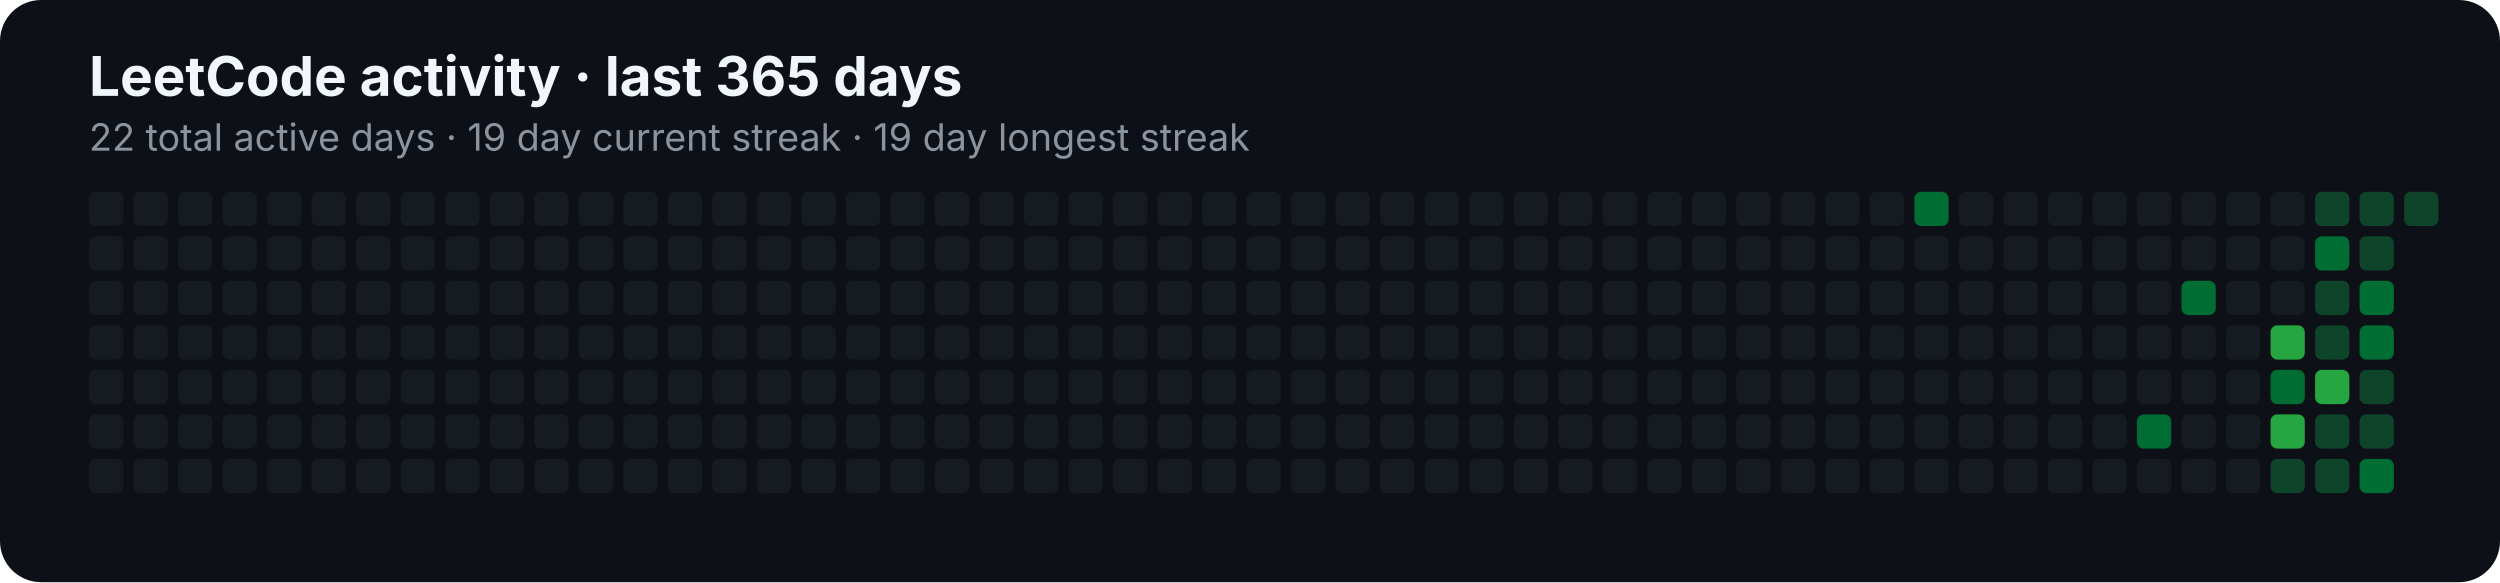
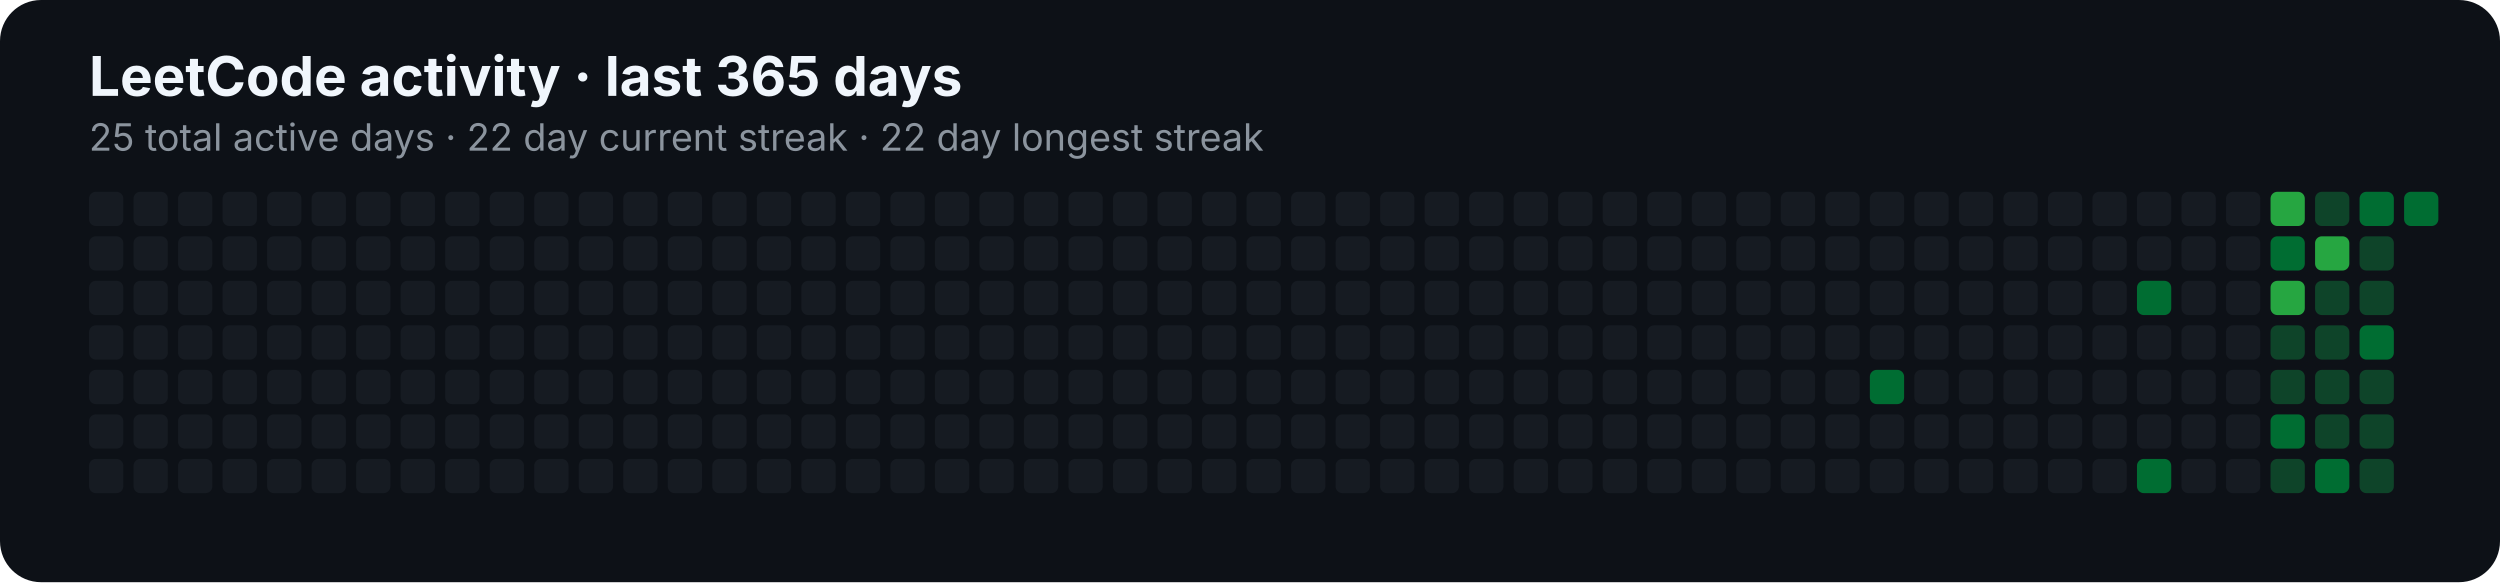
<svg xmlns="http://www.w3.org/2000/svg" width="730" height="170" role="img" aria-label="LeetCode activity over the last 365 days">
  <rect width="100%" height="100%" rx="12" fill="#0d1117" />
  <style>text{font-family:-apple-system,BlinkMacSystemFont,Segoe UI,sans-serif;fill:#8b949e}.h{font-size:16px;font-weight:650;fill:#f0f6fc}.s{font-size:11px}</style>
  <text x="26" y="28" class="h">LeetCode activity · last 365 days</text>
-   <text x="26" y="44" class="s">22 total active days · 19 day current streak · 19 day longest streak</text>
+   <text x="26" y="44" class="s">25 total active days · 22 day current streak · 22 day longest streak</text>
  <rect x="26" y="56" width="10" height="10" rx="2" fill="#161b22" />
  <rect x="26" y="69" width="10" height="10" rx="2" fill="#161b22" />
  <rect x="26" y="82" width="10" height="10" rx="2" fill="#161b22" />
  <rect x="26" y="95" width="10" height="10" rx="2" fill="#161b22" />
  <rect x="26" y="108" width="10" height="10" rx="2" fill="#161b22" />
  <rect x="26" y="121" width="10" height="10" rx="2" fill="#161b22" />
  <rect x="26" y="134" width="10" height="10" rx="2" fill="#161b22" />
  <rect x="39" y="56" width="10" height="10" rx="2" fill="#161b22" />
  <rect x="39" y="69" width="10" height="10" rx="2" fill="#161b22" />
  <rect x="39" y="82" width="10" height="10" rx="2" fill="#161b22" />
  <rect x="39" y="95" width="10" height="10" rx="2" fill="#161b22" />
  <rect x="39" y="108" width="10" height="10" rx="2" fill="#161b22" />
  <rect x="39" y="121" width="10" height="10" rx="2" fill="#161b22" />
  <rect x="39" y="134" width="10" height="10" rx="2" fill="#161b22" />
  <rect x="52" y="56" width="10" height="10" rx="2" fill="#161b22" />
  <rect x="52" y="69" width="10" height="10" rx="2" fill="#161b22" />
  <rect x="52" y="82" width="10" height="10" rx="2" fill="#161b22" />
  <rect x="52" y="95" width="10" height="10" rx="2" fill="#161b22" />
  <rect x="52" y="108" width="10" height="10" rx="2" fill="#161b22" />
  <rect x="52" y="121" width="10" height="10" rx="2" fill="#161b22" />
  <rect x="52" y="134" width="10" height="10" rx="2" fill="#161b22" />
  <rect x="65" y="56" width="10" height="10" rx="2" fill="#161b22" />
  <rect x="65" y="69" width="10" height="10" rx="2" fill="#161b22" />
  <rect x="65" y="82" width="10" height="10" rx="2" fill="#161b22" />
  <rect x="65" y="95" width="10" height="10" rx="2" fill="#161b22" />
  <rect x="65" y="108" width="10" height="10" rx="2" fill="#161b22" />
  <rect x="65" y="121" width="10" height="10" rx="2" fill="#161b22" />
  <rect x="65" y="134" width="10" height="10" rx="2" fill="#161b22" />
  <rect x="78" y="56" width="10" height="10" rx="2" fill="#161b22" />
  <rect x="78" y="69" width="10" height="10" rx="2" fill="#161b22" />
  <rect x="78" y="82" width="10" height="10" rx="2" fill="#161b22" />
  <rect x="78" y="95" width="10" height="10" rx="2" fill="#161b22" />
  <rect x="78" y="108" width="10" height="10" rx="2" fill="#161b22" />
  <rect x="78" y="121" width="10" height="10" rx="2" fill="#161b22" />
  <rect x="78" y="134" width="10" height="10" rx="2" fill="#161b22" />
  <rect x="91" y="56" width="10" height="10" rx="2" fill="#161b22" />
  <rect x="91" y="69" width="10" height="10" rx="2" fill="#161b22" />
  <rect x="91" y="82" width="10" height="10" rx="2" fill="#161b22" />
  <rect x="91" y="95" width="10" height="10" rx="2" fill="#161b22" />
  <rect x="91" y="108" width="10" height="10" rx="2" fill="#161b22" />
  <rect x="91" y="121" width="10" height="10" rx="2" fill="#161b22" />
  <rect x="91" y="134" width="10" height="10" rx="2" fill="#161b22" />
  <rect x="104" y="56" width="10" height="10" rx="2" fill="#161b22" />
  <rect x="104" y="69" width="10" height="10" rx="2" fill="#161b22" />
  <rect x="104" y="82" width="10" height="10" rx="2" fill="#161b22" />
  <rect x="104" y="95" width="10" height="10" rx="2" fill="#161b22" />
  <rect x="104" y="108" width="10" height="10" rx="2" fill="#161b22" />
  <rect x="104" y="121" width="10" height="10" rx="2" fill="#161b22" />
  <rect x="104" y="134" width="10" height="10" rx="2" fill="#161b22" />
  <rect x="117" y="56" width="10" height="10" rx="2" fill="#161b22" />
  <rect x="117" y="69" width="10" height="10" rx="2" fill="#161b22" />
  <rect x="117" y="82" width="10" height="10" rx="2" fill="#161b22" />
  <rect x="117" y="95" width="10" height="10" rx="2" fill="#161b22" />
  <rect x="117" y="108" width="10" height="10" rx="2" fill="#161b22" />
  <rect x="117" y="121" width="10" height="10" rx="2" fill="#161b22" />
  <rect x="117" y="134" width="10" height="10" rx="2" fill="#161b22" />
  <rect x="130" y="56" width="10" height="10" rx="2" fill="#161b22" />
  <rect x="130" y="69" width="10" height="10" rx="2" fill="#161b22" />
  <rect x="130" y="82" width="10" height="10" rx="2" fill="#161b22" />
  <rect x="130" y="95" width="10" height="10" rx="2" fill="#161b22" />
  <rect x="130" y="108" width="10" height="10" rx="2" fill="#161b22" />
  <rect x="130" y="121" width="10" height="10" rx="2" fill="#161b22" />
  <rect x="130" y="134" width="10" height="10" rx="2" fill="#161b22" />
  <rect x="143" y="56" width="10" height="10" rx="2" fill="#161b22" />
  <rect x="143" y="69" width="10" height="10" rx="2" fill="#161b22" />
  <rect x="143" y="82" width="10" height="10" rx="2" fill="#161b22" />
  <rect x="143" y="95" width="10" height="10" rx="2" fill="#161b22" />
  <rect x="143" y="108" width="10" height="10" rx="2" fill="#161b22" />
  <rect x="143" y="121" width="10" height="10" rx="2" fill="#161b22" />
  <rect x="143" y="134" width="10" height="10" rx="2" fill="#161b22" />
  <rect x="156" y="56" width="10" height="10" rx="2" fill="#161b22" />
  <rect x="156" y="69" width="10" height="10" rx="2" fill="#161b22" />
  <rect x="156" y="82" width="10" height="10" rx="2" fill="#161b22" />
  <rect x="156" y="95" width="10" height="10" rx="2" fill="#161b22" />
  <rect x="156" y="108" width="10" height="10" rx="2" fill="#161b22" />
  <rect x="156" y="121" width="10" height="10" rx="2" fill="#161b22" />
  <rect x="156" y="134" width="10" height="10" rx="2" fill="#161b22" />
  <rect x="169" y="56" width="10" height="10" rx="2" fill="#161b22" />
  <rect x="169" y="69" width="10" height="10" rx="2" fill="#161b22" />
  <rect x="169" y="82" width="10" height="10" rx="2" fill="#161b22" />
  <rect x="169" y="95" width="10" height="10" rx="2" fill="#161b22" />
  <rect x="169" y="108" width="10" height="10" rx="2" fill="#161b22" />
  <rect x="169" y="121" width="10" height="10" rx="2" fill="#161b22" />
  <rect x="169" y="134" width="10" height="10" rx="2" fill="#161b22" />
  <rect x="182" y="56" width="10" height="10" rx="2" fill="#161b22" />
  <rect x="182" y="69" width="10" height="10" rx="2" fill="#161b22" />
  <rect x="182" y="82" width="10" height="10" rx="2" fill="#161b22" />
  <rect x="182" y="95" width="10" height="10" rx="2" fill="#161b22" />
  <rect x="182" y="108" width="10" height="10" rx="2" fill="#161b22" />
  <rect x="182" y="121" width="10" height="10" rx="2" fill="#161b22" />
  <rect x="182" y="134" width="10" height="10" rx="2" fill="#161b22" />
  <rect x="195" y="56" width="10" height="10" rx="2" fill="#161b22" />
  <rect x="195" y="69" width="10" height="10" rx="2" fill="#161b22" />
  <rect x="195" y="82" width="10" height="10" rx="2" fill="#161b22" />
  <rect x="195" y="95" width="10" height="10" rx="2" fill="#161b22" />
  <rect x="195" y="108" width="10" height="10" rx="2" fill="#161b22" />
  <rect x="195" y="121" width="10" height="10" rx="2" fill="#161b22" />
  <rect x="195" y="134" width="10" height="10" rx="2" fill="#161b22" />
  <rect x="208" y="56" width="10" height="10" rx="2" fill="#161b22" />
  <rect x="208" y="69" width="10" height="10" rx="2" fill="#161b22" />
  <rect x="208" y="82" width="10" height="10" rx="2" fill="#161b22" />
  <rect x="208" y="95" width="10" height="10" rx="2" fill="#161b22" />
  <rect x="208" y="108" width="10" height="10" rx="2" fill="#161b22" />
  <rect x="208" y="121" width="10" height="10" rx="2" fill="#161b22" />
  <rect x="208" y="134" width="10" height="10" rx="2" fill="#161b22" />
  <rect x="221" y="56" width="10" height="10" rx="2" fill="#161b22" />
  <rect x="221" y="69" width="10" height="10" rx="2" fill="#161b22" />
  <rect x="221" y="82" width="10" height="10" rx="2" fill="#161b22" />
  <rect x="221" y="95" width="10" height="10" rx="2" fill="#161b22" />
  <rect x="221" y="108" width="10" height="10" rx="2" fill="#161b22" />
  <rect x="221" y="121" width="10" height="10" rx="2" fill="#161b22" />
  <rect x="221" y="134" width="10" height="10" rx="2" fill="#161b22" />
  <rect x="234" y="56" width="10" height="10" rx="2" fill="#161b22" />
  <rect x="234" y="69" width="10" height="10" rx="2" fill="#161b22" />
  <rect x="234" y="82" width="10" height="10" rx="2" fill="#161b22" />
  <rect x="234" y="95" width="10" height="10" rx="2" fill="#161b22" />
  <rect x="234" y="108" width="10" height="10" rx="2" fill="#161b22" />
  <rect x="234" y="121" width="10" height="10" rx="2" fill="#161b22" />
  <rect x="234" y="134" width="10" height="10" rx="2" fill="#161b22" />
  <rect x="247" y="56" width="10" height="10" rx="2" fill="#161b22" />
  <rect x="247" y="69" width="10" height="10" rx="2" fill="#161b22" />
  <rect x="247" y="82" width="10" height="10" rx="2" fill="#161b22" />
  <rect x="247" y="95" width="10" height="10" rx="2" fill="#161b22" />
  <rect x="247" y="108" width="10" height="10" rx="2" fill="#161b22" />
  <rect x="247" y="121" width="10" height="10" rx="2" fill="#161b22" />
  <rect x="247" y="134" width="10" height="10" rx="2" fill="#161b22" />
  <rect x="260" y="56" width="10" height="10" rx="2" fill="#161b22" />
  <rect x="260" y="69" width="10" height="10" rx="2" fill="#161b22" />
  <rect x="260" y="82" width="10" height="10" rx="2" fill="#161b22" />
  <rect x="260" y="95" width="10" height="10" rx="2" fill="#161b22" />
  <rect x="260" y="108" width="10" height="10" rx="2" fill="#161b22" />
  <rect x="260" y="121" width="10" height="10" rx="2" fill="#161b22" />
  <rect x="260" y="134" width="10" height="10" rx="2" fill="#161b22" />
  <rect x="273" y="56" width="10" height="10" rx="2" fill="#161b22" />
  <rect x="273" y="69" width="10" height="10" rx="2" fill="#161b22" />
  <rect x="273" y="82" width="10" height="10" rx="2" fill="#161b22" />
  <rect x="273" y="95" width="10" height="10" rx="2" fill="#161b22" />
  <rect x="273" y="108" width="10" height="10" rx="2" fill="#161b22" />
  <rect x="273" y="121" width="10" height="10" rx="2" fill="#161b22" />
  <rect x="273" y="134" width="10" height="10" rx="2" fill="#161b22" />
  <rect x="286" y="56" width="10" height="10" rx="2" fill="#161b22" />
  <rect x="286" y="69" width="10" height="10" rx="2" fill="#161b22" />
  <rect x="286" y="82" width="10" height="10" rx="2" fill="#161b22" />
  <rect x="286" y="95" width="10" height="10" rx="2" fill="#161b22" />
  <rect x="286" y="108" width="10" height="10" rx="2" fill="#161b22" />
  <rect x="286" y="121" width="10" height="10" rx="2" fill="#161b22" />
  <rect x="286" y="134" width="10" height="10" rx="2" fill="#161b22" />
  <rect x="299" y="56" width="10" height="10" rx="2" fill="#161b22" />
  <rect x="299" y="69" width="10" height="10" rx="2" fill="#161b22" />
  <rect x="299" y="82" width="10" height="10" rx="2" fill="#161b22" />
  <rect x="299" y="95" width="10" height="10" rx="2" fill="#161b22" />
  <rect x="299" y="108" width="10" height="10" rx="2" fill="#161b22" />
  <rect x="299" y="121" width="10" height="10" rx="2" fill="#161b22" />
  <rect x="299" y="134" width="10" height="10" rx="2" fill="#161b22" />
  <rect x="312" y="56" width="10" height="10" rx="2" fill="#161b22" />
  <rect x="312" y="69" width="10" height="10" rx="2" fill="#161b22" />
  <rect x="312" y="82" width="10" height="10" rx="2" fill="#161b22" />
  <rect x="312" y="95" width="10" height="10" rx="2" fill="#161b22" />
  <rect x="312" y="108" width="10" height="10" rx="2" fill="#161b22" />
  <rect x="312" y="121" width="10" height="10" rx="2" fill="#161b22" />
  <rect x="312" y="134" width="10" height="10" rx="2" fill="#161b22" />
  <rect x="325" y="56" width="10" height="10" rx="2" fill="#161b22" />
  <rect x="325" y="69" width="10" height="10" rx="2" fill="#161b22" />
  <rect x="325" y="82" width="10" height="10" rx="2" fill="#161b22" />
  <rect x="325" y="95" width="10" height="10" rx="2" fill="#161b22" />
  <rect x="325" y="108" width="10" height="10" rx="2" fill="#161b22" />
  <rect x="325" y="121" width="10" height="10" rx="2" fill="#161b22" />
  <rect x="325" y="134" width="10" height="10" rx="2" fill="#161b22" />
  <rect x="338" y="56" width="10" height="10" rx="2" fill="#161b22" />
  <rect x="338" y="69" width="10" height="10" rx="2" fill="#161b22" />
  <rect x="338" y="82" width="10" height="10" rx="2" fill="#161b22" />
  <rect x="338" y="95" width="10" height="10" rx="2" fill="#161b22" />
  <rect x="338" y="108" width="10" height="10" rx="2" fill="#161b22" />
  <rect x="338" y="121" width="10" height="10" rx="2" fill="#161b22" />
  <rect x="338" y="134" width="10" height="10" rx="2" fill="#161b22" />
  <rect x="351" y="56" width="10" height="10" rx="2" fill="#161b22" />
  <rect x="351" y="69" width="10" height="10" rx="2" fill="#161b22" />
  <rect x="351" y="82" width="10" height="10" rx="2" fill="#161b22" />
  <rect x="351" y="95" width="10" height="10" rx="2" fill="#161b22" />
  <rect x="351" y="108" width="10" height="10" rx="2" fill="#161b22" />
  <rect x="351" y="121" width="10" height="10" rx="2" fill="#161b22" />
  <rect x="351" y="134" width="10" height="10" rx="2" fill="#161b22" />
  <rect x="364" y="56" width="10" height="10" rx="2" fill="#161b22" />
  <rect x="364" y="69" width="10" height="10" rx="2" fill="#161b22" />
  <rect x="364" y="82" width="10" height="10" rx="2" fill="#161b22" />
  <rect x="364" y="95" width="10" height="10" rx="2" fill="#161b22" />
  <rect x="364" y="108" width="10" height="10" rx="2" fill="#161b22" />
  <rect x="364" y="121" width="10" height="10" rx="2" fill="#161b22" />
  <rect x="364" y="134" width="10" height="10" rx="2" fill="#161b22" />
  <rect x="377" y="56" width="10" height="10" rx="2" fill="#161b22" />
  <rect x="377" y="69" width="10" height="10" rx="2" fill="#161b22" />
  <rect x="377" y="82" width="10" height="10" rx="2" fill="#161b22" />
  <rect x="377" y="95" width="10" height="10" rx="2" fill="#161b22" />
  <rect x="377" y="108" width="10" height="10" rx="2" fill="#161b22" />
  <rect x="377" y="121" width="10" height="10" rx="2" fill="#161b22" />
  <rect x="377" y="134" width="10" height="10" rx="2" fill="#161b22" />
  <rect x="390" y="56" width="10" height="10" rx="2" fill="#161b22" />
  <rect x="390" y="69" width="10" height="10" rx="2" fill="#161b22" />
  <rect x="390" y="82" width="10" height="10" rx="2" fill="#161b22" />
  <rect x="390" y="95" width="10" height="10" rx="2" fill="#161b22" />
  <rect x="390" y="108" width="10" height="10" rx="2" fill="#161b22" />
  <rect x="390" y="121" width="10" height="10" rx="2" fill="#161b22" />
  <rect x="390" y="134" width="10" height="10" rx="2" fill="#161b22" />
  <rect x="403" y="56" width="10" height="10" rx="2" fill="#161b22" />
  <rect x="403" y="69" width="10" height="10" rx="2" fill="#161b22" />
  <rect x="403" y="82" width="10" height="10" rx="2" fill="#161b22" />
  <rect x="403" y="95" width="10" height="10" rx="2" fill="#161b22" />
  <rect x="403" y="108" width="10" height="10" rx="2" fill="#161b22" />
  <rect x="403" y="121" width="10" height="10" rx="2" fill="#161b22" />
  <rect x="403" y="134" width="10" height="10" rx="2" fill="#161b22" />
  <rect x="416" y="56" width="10" height="10" rx="2" fill="#161b22" />
  <rect x="416" y="69" width="10" height="10" rx="2" fill="#161b22" />
  <rect x="416" y="82" width="10" height="10" rx="2" fill="#161b22" />
  <rect x="416" y="95" width="10" height="10" rx="2" fill="#161b22" />
  <rect x="416" y="108" width="10" height="10" rx="2" fill="#161b22" />
  <rect x="416" y="121" width="10" height="10" rx="2" fill="#161b22" />
  <rect x="416" y="134" width="10" height="10" rx="2" fill="#161b22" />
  <rect x="429" y="56" width="10" height="10" rx="2" fill="#161b22" />
  <rect x="429" y="69" width="10" height="10" rx="2" fill="#161b22" />
  <rect x="429" y="82" width="10" height="10" rx="2" fill="#161b22" />
  <rect x="429" y="95" width="10" height="10" rx="2" fill="#161b22" />
  <rect x="429" y="108" width="10" height="10" rx="2" fill="#161b22" />
  <rect x="429" y="121" width="10" height="10" rx="2" fill="#161b22" />
  <rect x="429" y="134" width="10" height="10" rx="2" fill="#161b22" />
  <rect x="442" y="56" width="10" height="10" rx="2" fill="#161b22" />
  <rect x="442" y="69" width="10" height="10" rx="2" fill="#161b22" />
  <rect x="442" y="82" width="10" height="10" rx="2" fill="#161b22" />
  <rect x="442" y="95" width="10" height="10" rx="2" fill="#161b22" />
  <rect x="442" y="108" width="10" height="10" rx="2" fill="#161b22" />
  <rect x="442" y="121" width="10" height="10" rx="2" fill="#161b22" />
  <rect x="442" y="134" width="10" height="10" rx="2" fill="#161b22" />
  <rect x="455" y="56" width="10" height="10" rx="2" fill="#161b22" />
  <rect x="455" y="69" width="10" height="10" rx="2" fill="#161b22" />
  <rect x="455" y="82" width="10" height="10" rx="2" fill="#161b22" />
  <rect x="455" y="95" width="10" height="10" rx="2" fill="#161b22" />
  <rect x="455" y="108" width="10" height="10" rx="2" fill="#161b22" />
  <rect x="455" y="121" width="10" height="10" rx="2" fill="#161b22" />
  <rect x="455" y="134" width="10" height="10" rx="2" fill="#161b22" />
  <rect x="468" y="56" width="10" height="10" rx="2" fill="#161b22" />
  <rect x="468" y="69" width="10" height="10" rx="2" fill="#161b22" />
  <rect x="468" y="82" width="10" height="10" rx="2" fill="#161b22" />
  <rect x="468" y="95" width="10" height="10" rx="2" fill="#161b22" />
  <rect x="468" y="108" width="10" height="10" rx="2" fill="#161b22" />
  <rect x="468" y="121" width="10" height="10" rx="2" fill="#161b22" />
  <rect x="468" y="134" width="10" height="10" rx="2" fill="#161b22" />
  <rect x="481" y="56" width="10" height="10" rx="2" fill="#161b22" />
  <rect x="481" y="69" width="10" height="10" rx="2" fill="#161b22" />
  <rect x="481" y="82" width="10" height="10" rx="2" fill="#161b22" />
  <rect x="481" y="95" width="10" height="10" rx="2" fill="#161b22" />
  <rect x="481" y="108" width="10" height="10" rx="2" fill="#161b22" />
  <rect x="481" y="121" width="10" height="10" rx="2" fill="#161b22" />
  <rect x="481" y="134" width="10" height="10" rx="2" fill="#161b22" />
  <rect x="494" y="56" width="10" height="10" rx="2" fill="#161b22" />
  <rect x="494" y="69" width="10" height="10" rx="2" fill="#161b22" />
  <rect x="494" y="82" width="10" height="10" rx="2" fill="#161b22" />
  <rect x="494" y="95" width="10" height="10" rx="2" fill="#161b22" />
  <rect x="494" y="108" width="10" height="10" rx="2" fill="#161b22" />
  <rect x="494" y="121" width="10" height="10" rx="2" fill="#161b22" />
  <rect x="494" y="134" width="10" height="10" rx="2" fill="#161b22" />
  <rect x="507" y="56" width="10" height="10" rx="2" fill="#161b22" />
  <rect x="507" y="69" width="10" height="10" rx="2" fill="#161b22" />
  <rect x="507" y="82" width="10" height="10" rx="2" fill="#161b22" />
  <rect x="507" y="95" width="10" height="10" rx="2" fill="#161b22" />
  <rect x="507" y="108" width="10" height="10" rx="2" fill="#161b22" />
  <rect x="507" y="121" width="10" height="10" rx="2" fill="#161b22" />
  <rect x="507" y="134" width="10" height="10" rx="2" fill="#161b22" />
  <rect x="520" y="56" width="10" height="10" rx="2" fill="#161b22" />
  <rect x="520" y="69" width="10" height="10" rx="2" fill="#161b22" />
  <rect x="520" y="82" width="10" height="10" rx="2" fill="#161b22" />
  <rect x="520" y="95" width="10" height="10" rx="2" fill="#161b22" />
  <rect x="520" y="108" width="10" height="10" rx="2" fill="#161b22" />
  <rect x="520" y="121" width="10" height="10" rx="2" fill="#161b22" />
  <rect x="520" y="134" width="10" height="10" rx="2" fill="#161b22" />
  <rect x="533" y="56" width="10" height="10" rx="2" fill="#161b22" />
  <rect x="533" y="69" width="10" height="10" rx="2" fill="#161b22" />
  <rect x="533" y="82" width="10" height="10" rx="2" fill="#161b22" />
  <rect x="533" y="95" width="10" height="10" rx="2" fill="#161b22" />
  <rect x="533" y="108" width="10" height="10" rx="2" fill="#161b22" />
  <rect x="533" y="121" width="10" height="10" rx="2" fill="#161b22" />
  <rect x="533" y="134" width="10" height="10" rx="2" fill="#161b22" />
  <rect x="546" y="56" width="10" height="10" rx="2" fill="#161b22" />
  <rect x="546" y="69" width="10" height="10" rx="2" fill="#161b22" />
  <rect x="546" y="82" width="10" height="10" rx="2" fill="#161b22" />
  <rect x="546" y="95" width="10" height="10" rx="2" fill="#161b22" />
-   <rect x="546" y="108" width="10" height="10" rx="2" fill="#161b22" />
+   <rect x="546" y="108" width="10" height="10" rx="2" fill="#006d32" />
  <rect x="546" y="121" width="10" height="10" rx="2" fill="#161b22" />
  <rect x="546" y="134" width="10" height="10" rx="2" fill="#161b22" />
-   <rect x="559" y="56" width="10" height="10" rx="2" fill="#006d32" />
+   <rect x="559" y="56" width="10" height="10" rx="2" fill="#161b22" />
  <rect x="559" y="69" width="10" height="10" rx="2" fill="#161b22" />
  <rect x="559" y="82" width="10" height="10" rx="2" fill="#161b22" />
  <rect x="559" y="95" width="10" height="10" rx="2" fill="#161b22" />
  <rect x="559" y="108" width="10" height="10" rx="2" fill="#161b22" />
  <rect x="559" y="121" width="10" height="10" rx="2" fill="#161b22" />
  <rect x="559" y="134" width="10" height="10" rx="2" fill="#161b22" />
  <rect x="572" y="56" width="10" height="10" rx="2" fill="#161b22" />
  <rect x="572" y="69" width="10" height="10" rx="2" fill="#161b22" />
  <rect x="572" y="82" width="10" height="10" rx="2" fill="#161b22" />
  <rect x="572" y="95" width="10" height="10" rx="2" fill="#161b22" />
  <rect x="572" y="108" width="10" height="10" rx="2" fill="#161b22" />
  <rect x="572" y="121" width="10" height="10" rx="2" fill="#161b22" />
  <rect x="572" y="134" width="10" height="10" rx="2" fill="#161b22" />
  <rect x="585" y="56" width="10" height="10" rx="2" fill="#161b22" />
  <rect x="585" y="69" width="10" height="10" rx="2" fill="#161b22" />
  <rect x="585" y="82" width="10" height="10" rx="2" fill="#161b22" />
  <rect x="585" y="95" width="10" height="10" rx="2" fill="#161b22" />
  <rect x="585" y="108" width="10" height="10" rx="2" fill="#161b22" />
  <rect x="585" y="121" width="10" height="10" rx="2" fill="#161b22" />
  <rect x="585" y="134" width="10" height="10" rx="2" fill="#161b22" />
  <rect x="598" y="56" width="10" height="10" rx="2" fill="#161b22" />
  <rect x="598" y="69" width="10" height="10" rx="2" fill="#161b22" />
  <rect x="598" y="82" width="10" height="10" rx="2" fill="#161b22" />
  <rect x="598" y="95" width="10" height="10" rx="2" fill="#161b22" />
  <rect x="598" y="108" width="10" height="10" rx="2" fill="#161b22" />
  <rect x="598" y="121" width="10" height="10" rx="2" fill="#161b22" />
  <rect x="598" y="134" width="10" height="10" rx="2" fill="#161b22" />
  <rect x="611" y="56" width="10" height="10" rx="2" fill="#161b22" />
  <rect x="611" y="69" width="10" height="10" rx="2" fill="#161b22" />
  <rect x="611" y="82" width="10" height="10" rx="2" fill="#161b22" />
  <rect x="611" y="95" width="10" height="10" rx="2" fill="#161b22" />
  <rect x="611" y="108" width="10" height="10" rx="2" fill="#161b22" />
  <rect x="611" y="121" width="10" height="10" rx="2" fill="#161b22" />
  <rect x="611" y="134" width="10" height="10" rx="2" fill="#161b22" />
  <rect x="624" y="56" width="10" height="10" rx="2" fill="#161b22" />
  <rect x="624" y="69" width="10" height="10" rx="2" fill="#161b22" />
-   <rect x="624" y="82" width="10" height="10" rx="2" fill="#161b22" />
+   <rect x="624" y="82" width="10" height="10" rx="2" fill="#006d32" />
  <rect x="624" y="95" width="10" height="10" rx="2" fill="#161b22" />
  <rect x="624" y="108" width="10" height="10" rx="2" fill="#161b22" />
-   <rect x="624" y="121" width="10" height="10" rx="2" fill="#006d32" />
-   <rect x="624" y="134" width="10" height="10" rx="2" fill="#161b22" />
+   <rect x="624" y="121" width="10" height="10" rx="2" fill="#161b22" />
+   <rect x="624" y="134" width="10" height="10" rx="2" fill="#006d32" />
  <rect x="637" y="56" width="10" height="10" rx="2" fill="#161b22" />
  <rect x="637" y="69" width="10" height="10" rx="2" fill="#161b22" />
-   <rect x="637" y="82" width="10" height="10" rx="2" fill="#006d32" />
+   <rect x="637" y="82" width="10" height="10" rx="2" fill="#161b22" />
  <rect x="637" y="95" width="10" height="10" rx="2" fill="#161b22" />
  <rect x="637" y="108" width="10" height="10" rx="2" fill="#161b22" />
  <rect x="637" y="121" width="10" height="10" rx="2" fill="#161b22" />
  <rect x="637" y="134" width="10" height="10" rx="2" fill="#161b22" />
  <rect x="650" y="56" width="10" height="10" rx="2" fill="#161b22" />
  <rect x="650" y="69" width="10" height="10" rx="2" fill="#161b22" />
  <rect x="650" y="82" width="10" height="10" rx="2" fill="#161b22" />
  <rect x="650" y="95" width="10" height="10" rx="2" fill="#161b22" />
  <rect x="650" y="108" width="10" height="10" rx="2" fill="#161b22" />
  <rect x="650" y="121" width="10" height="10" rx="2" fill="#161b22" />
  <rect x="650" y="134" width="10" height="10" rx="2" fill="#161b22" />
-   <rect x="663" y="56" width="10" height="10" rx="2" fill="#161b22" />
-   <rect x="663" y="69" width="10" height="10" rx="2" fill="#161b22" />
-   <rect x="663" y="82" width="10" height="10" rx="2" fill="#161b22" />
-   <rect x="663" y="95" width="10" height="10" rx="2" fill="#26a641" />
-   <rect x="663" y="108" width="10" height="10" rx="2" fill="#006d32" />
-   <rect x="663" y="121" width="10" height="10" rx="2" fill="#26a641" />
+   <rect x="663" y="56" width="10" height="10" rx="2" fill="#26a641" />
+   <rect x="663" y="69" width="10" height="10" rx="2" fill="#006d32" />
+   <rect x="663" y="82" width="10" height="10" rx="2" fill="#26a641" />
+   <rect x="663" y="95" width="10" height="10" rx="2" fill="#0e4429" />
+   <rect x="663" y="108" width="10" height="10" rx="2" fill="#0e4429" />
+   <rect x="663" y="121" width="10" height="10" rx="2" fill="#006d32" />
  <rect x="663" y="134" width="10" height="10" rx="2" fill="#0e4429" />
  <rect x="676" y="56" width="10" height="10" rx="2" fill="#0e4429" />
-   <rect x="676" y="69" width="10" height="10" rx="2" fill="#006d32" />
+   <rect x="676" y="69" width="10" height="10" rx="2" fill="#26a641" />
  <rect x="676" y="82" width="10" height="10" rx="2" fill="#0e4429" />
  <rect x="676" y="95" width="10" height="10" rx="2" fill="#0e4429" />
-   <rect x="676" y="108" width="10" height="10" rx="2" fill="#26a641" />
+   <rect x="676" y="108" width="10" height="10" rx="2" fill="#0e4429" />
  <rect x="676" y="121" width="10" height="10" rx="2" fill="#0e4429" />
-   <rect x="676" y="134" width="10" height="10" rx="2" fill="#0e4429" />
-   <rect x="689" y="56" width="10" height="10" rx="2" fill="#0e4429" />
+   <rect x="676" y="134" width="10" height="10" rx="2" fill="#006d32" />
+   <rect x="689" y="56" width="10" height="10" rx="2" fill="#006d32" />
  <rect x="689" y="69" width="10" height="10" rx="2" fill="#0e4429" />
-   <rect x="689" y="82" width="10" height="10" rx="2" fill="#006d32" />
+   <rect x="689" y="82" width="10" height="10" rx="2" fill="#0e4429" />
  <rect x="689" y="95" width="10" height="10" rx="2" fill="#006d32" />
  <rect x="689" y="108" width="10" height="10" rx="2" fill="#0e4429" />
  <rect x="689" y="121" width="10" height="10" rx="2" fill="#0e4429" />
-   <rect x="689" y="134" width="10" height="10" rx="2" fill="#006d32" />
-   <rect x="702" y="56" width="10" height="10" rx="2" fill="#0e4429" />
+   <rect x="689" y="134" width="10" height="10" rx="2" fill="#0e4429" />
+   <rect x="702" y="56" width="10" height="10" rx="2" fill="#006d32" />
</svg>
